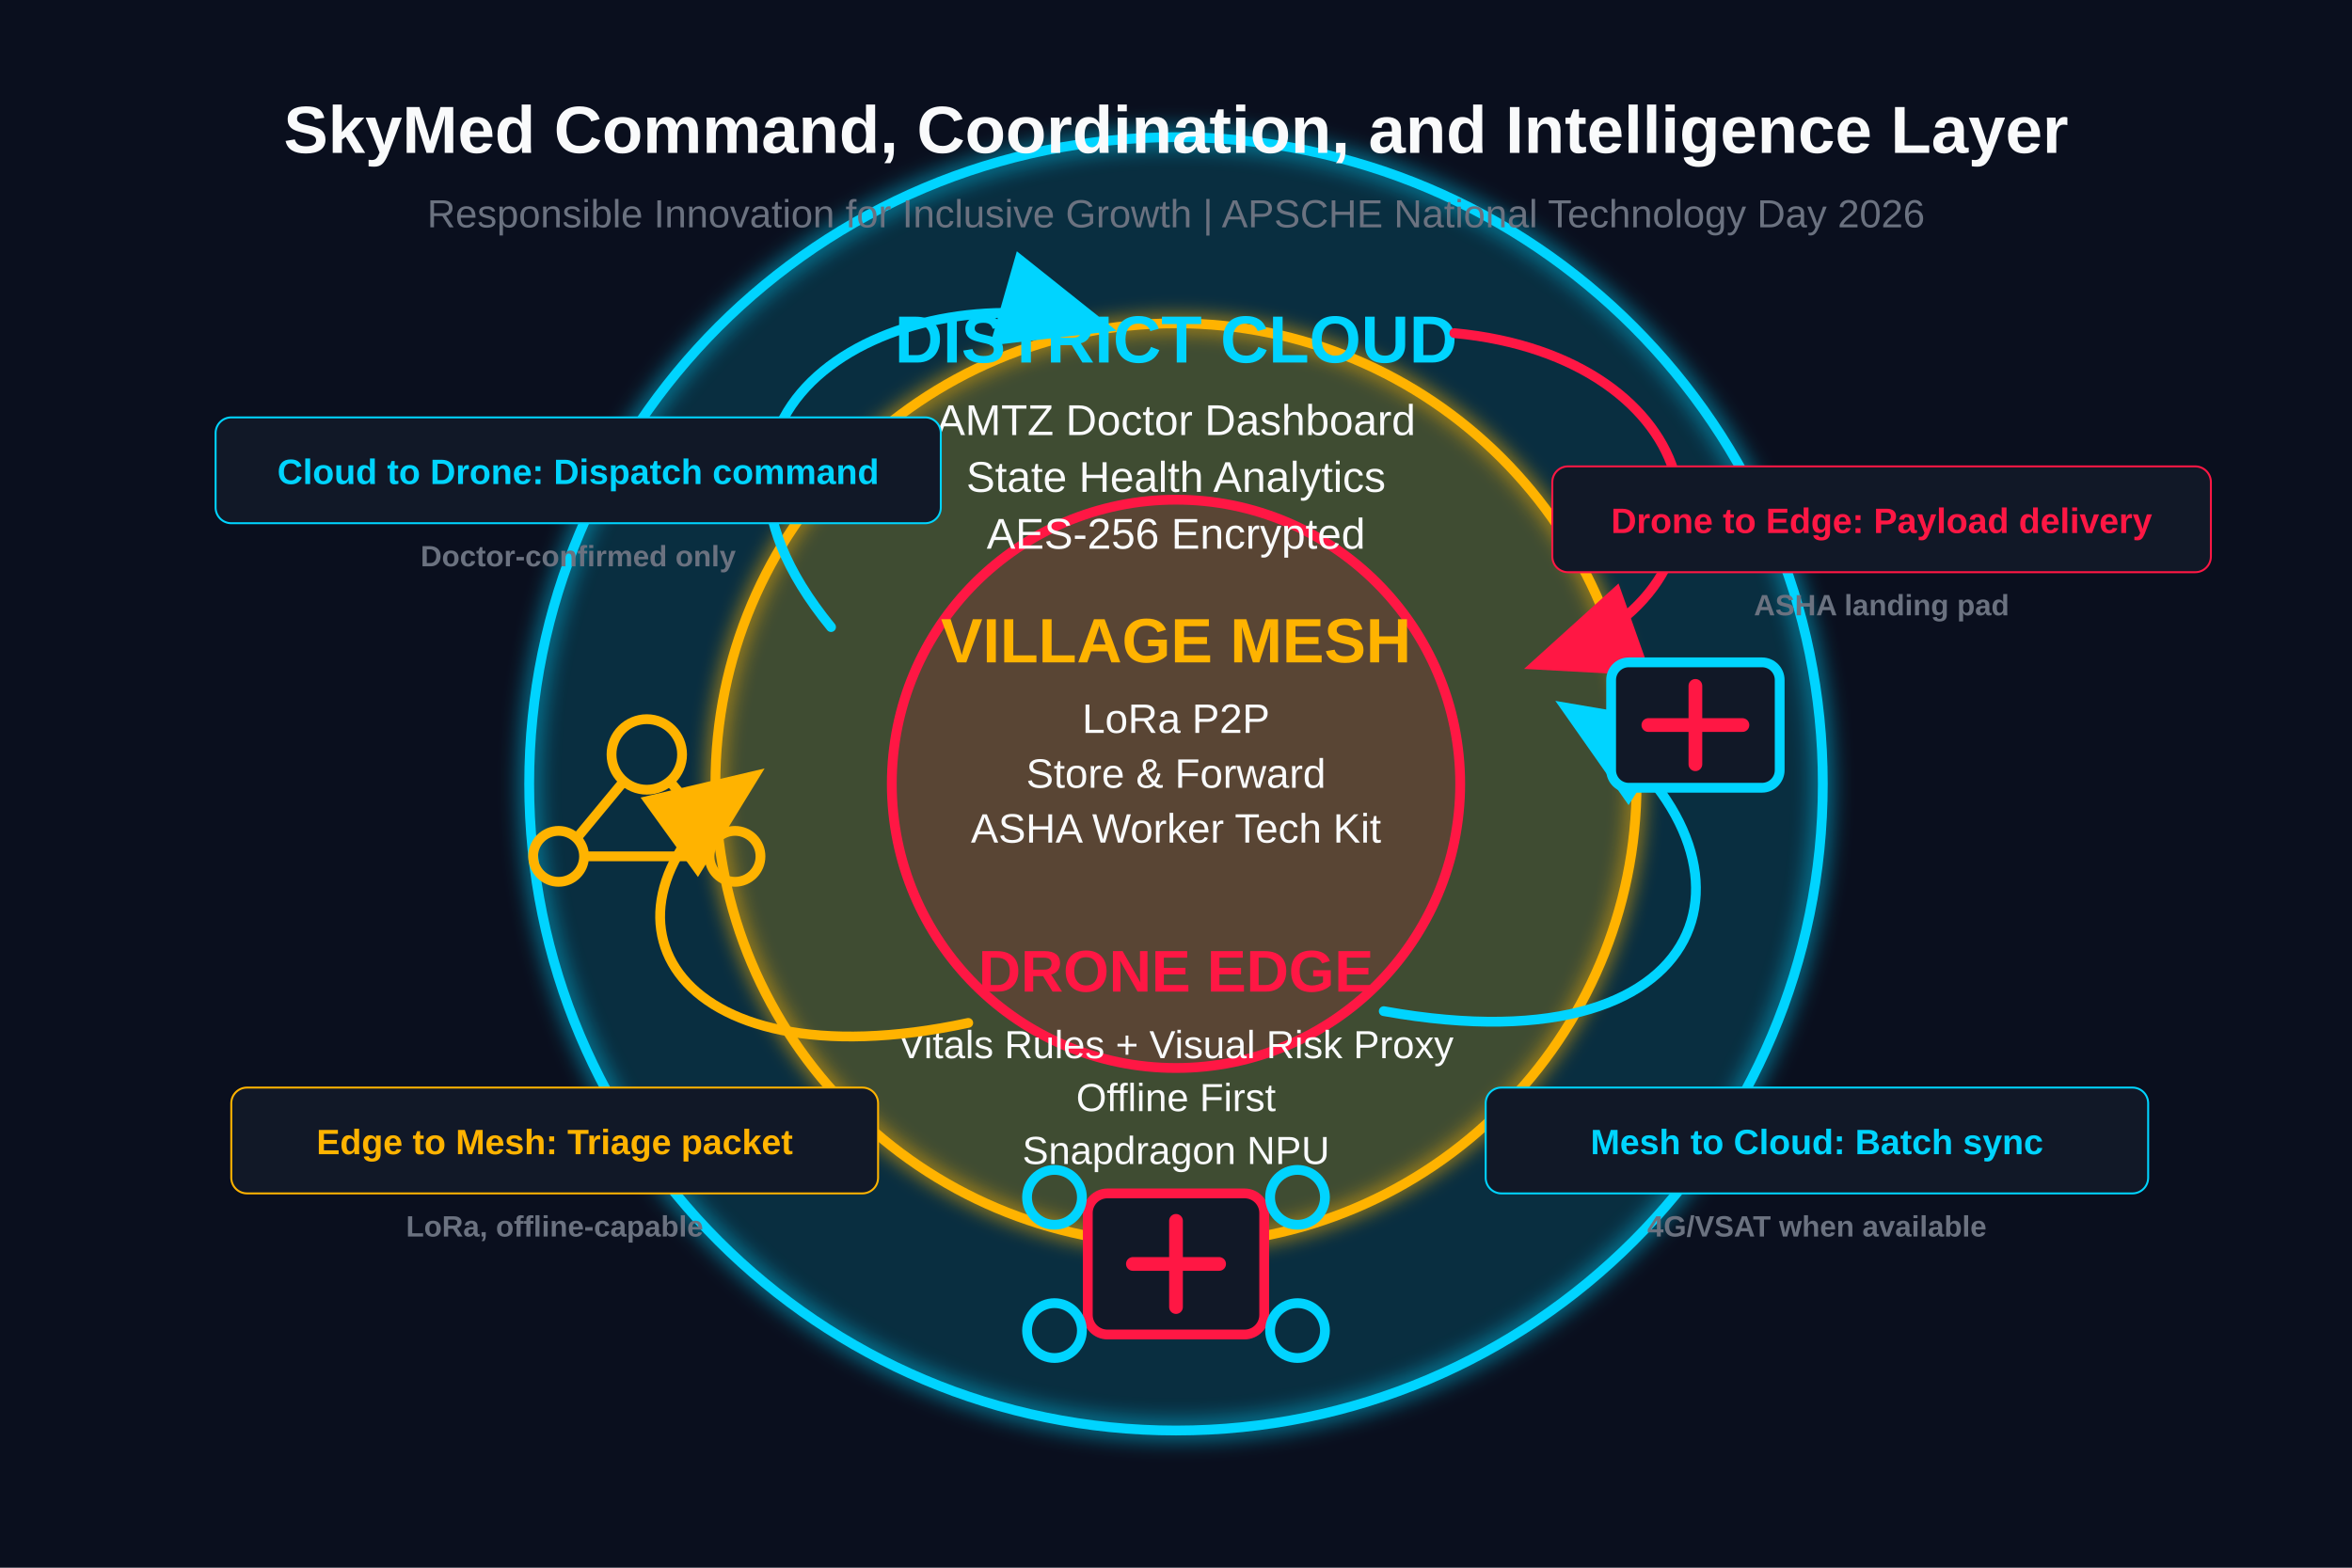
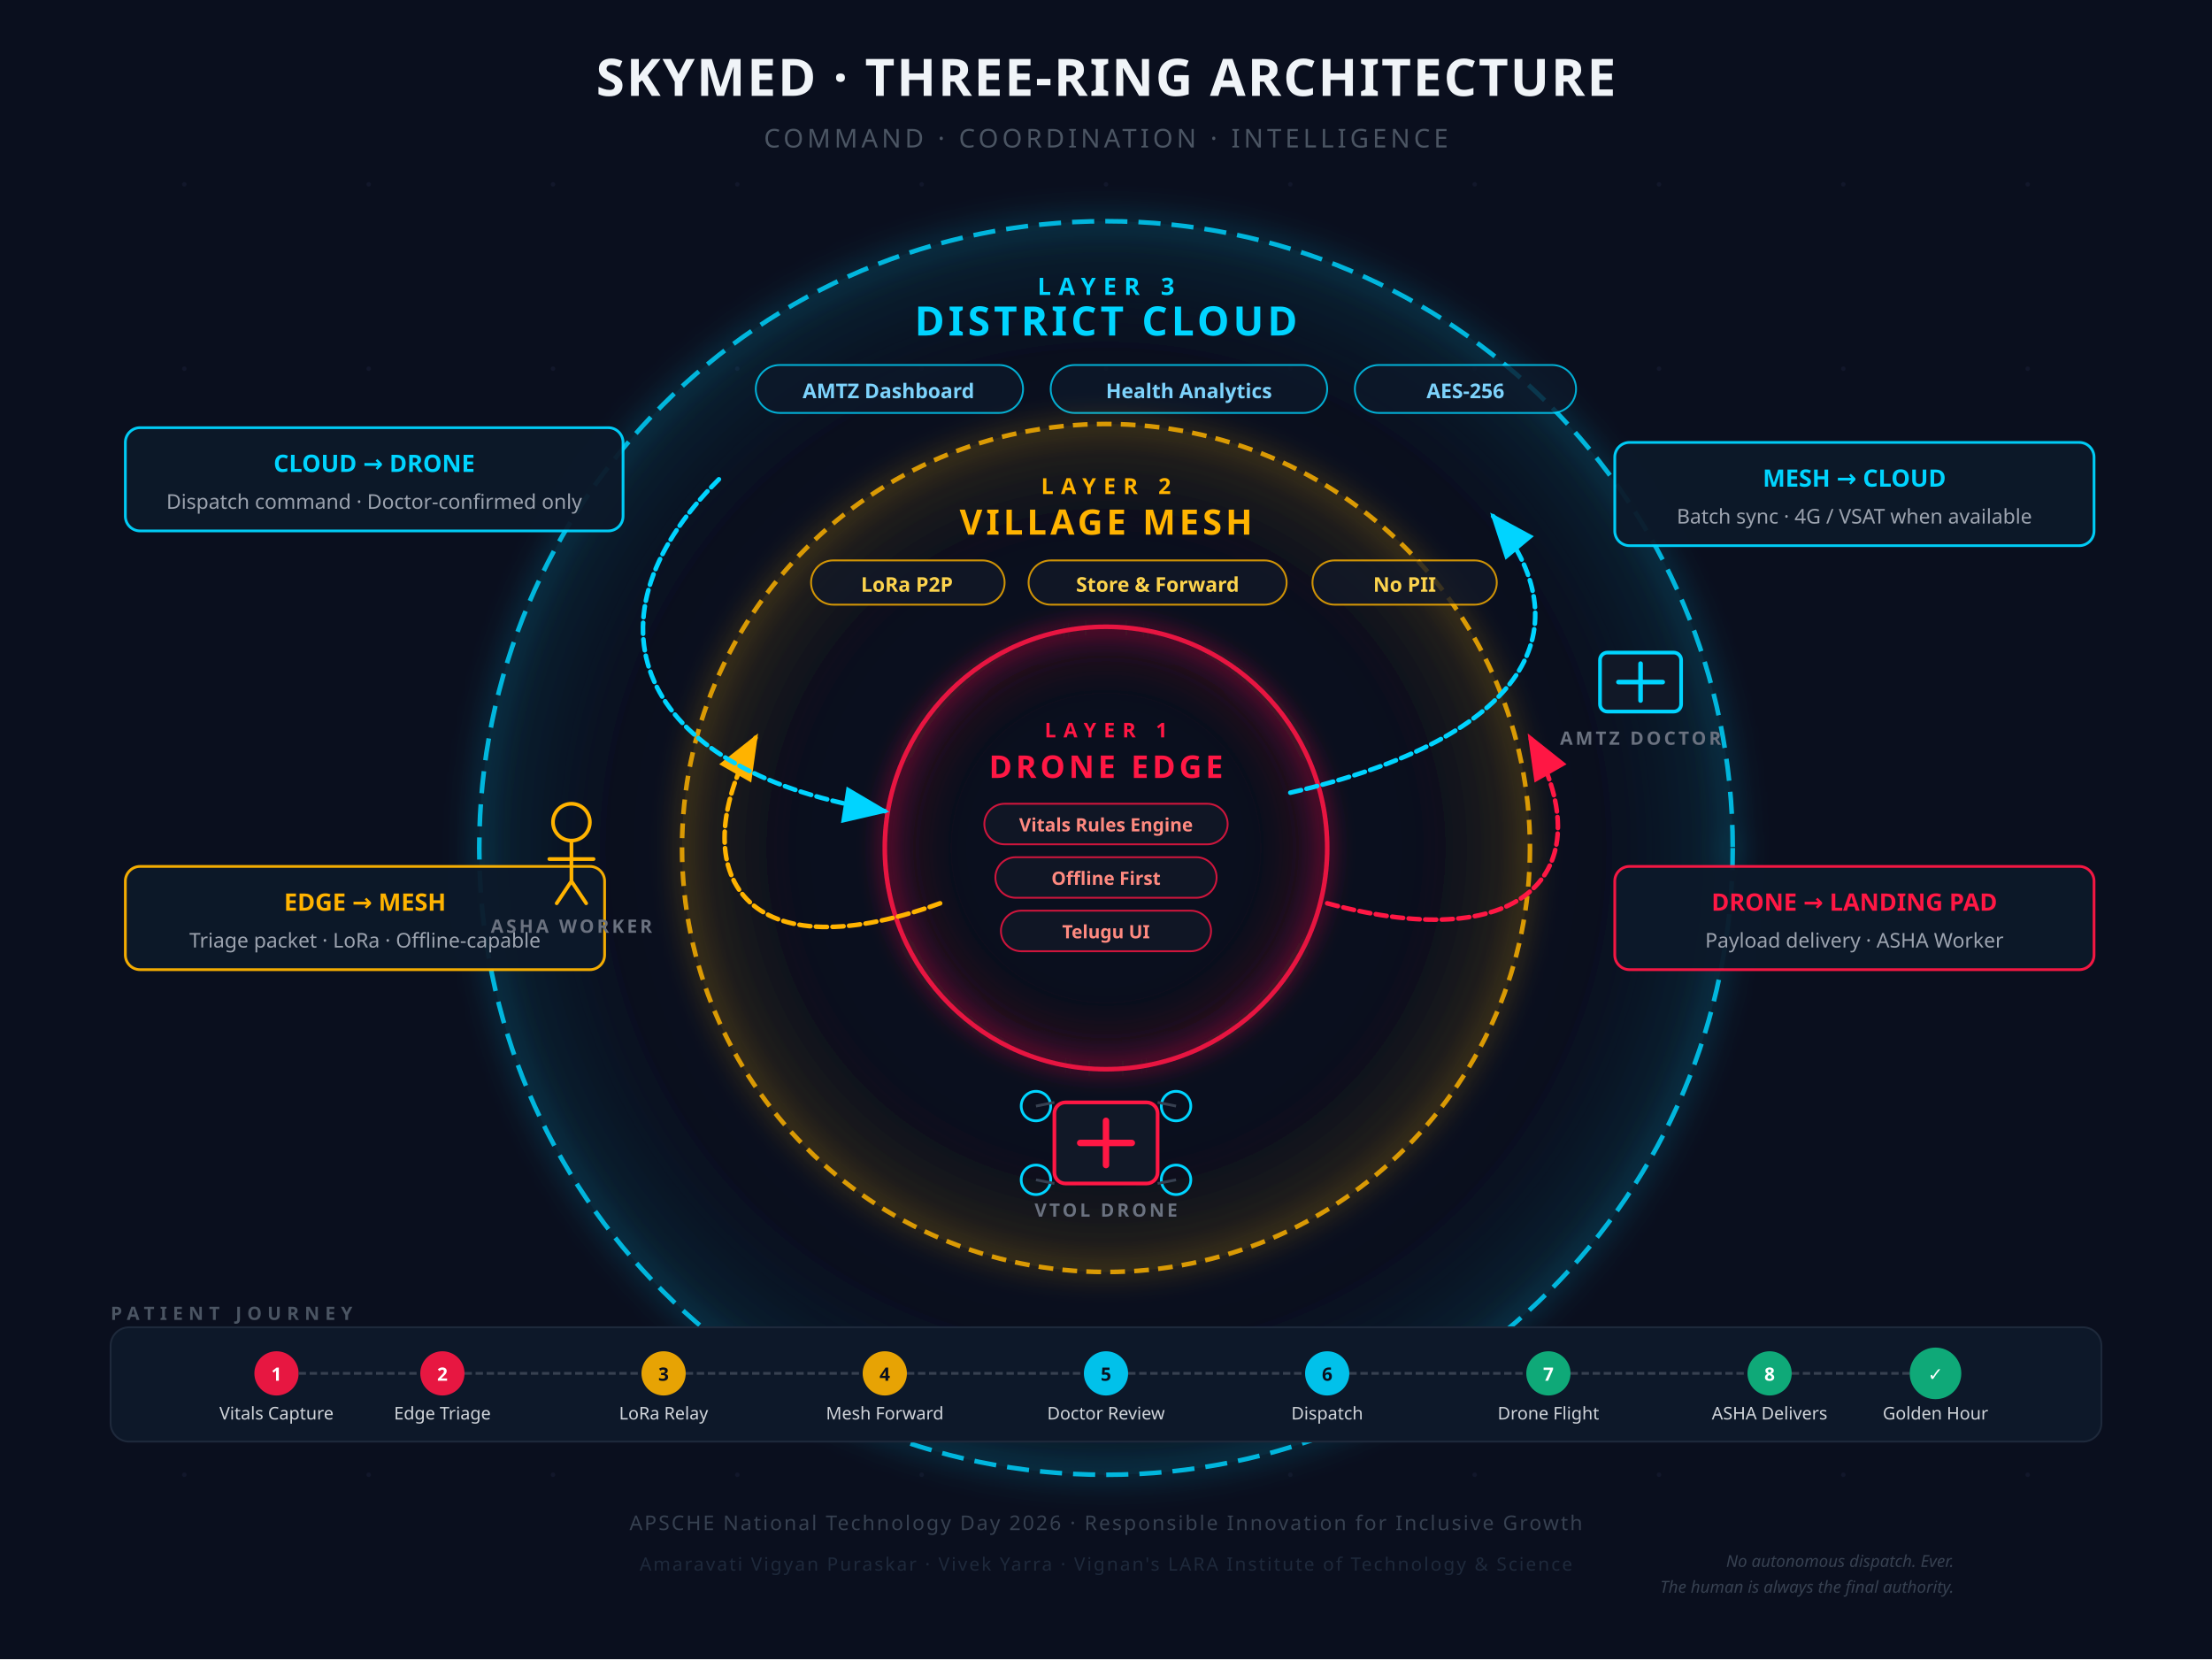
- <svg xmlns="http://www.w3.org/2000/svg" width="1200" height="800" viewBox="0 0 1200 800" role="img" aria-labelledby="title desc">
+ <svg xmlns="http://www.w3.org/2000/svg" width="1200" height="900" viewBox="0 0 1200 900" role="img" aria-labelledby="title desc">
  <defs>
-     <filter id="glowCyan" x="-40%" y="-40%" width="180%" height="180%">
-       <feGaussianBlur stdDeviation="6" result="blur" />
-       <feMerge>
-         <feMergeNode in="blur" />
-         <feMergeNode in="SourceGraphic" />
-       </feMerge>
-     </filter>
-     <filter id="glowAmber" x="-40%" y="-40%" width="180%" height="180%">
-       <feGaussianBlur stdDeviation="5" result="blur" />
-       <feMerge>
-         <feMergeNode in="blur" />
-         <feMergeNode in="SourceGraphic" />
-       </feMerge>
-     </filter>
-     <marker id="arrowCyan" markerWidth="14" markerHeight="14" refX="10" refY="5" orient="auto" markerUnits="strokeWidth">
-       <path d="M0,0 L0,10 L12,5 z" fill="#00d4ff" />
+     <filter id="gCyan" x="-50%" y="-50%" width="200%" height="200%">
+       <feGaussianBlur stdDeviation="8" result="b" />
+       <feMerge>
+         <feMergeNode in="b" />
+         <feMergeNode in="SourceGraphic" />
+       </feMerge>
+     </filter>
+     <filter id="gAmber" x="-50%" y="-50%" width="200%" height="200%">
+       <feGaussianBlur stdDeviation="7" result="b" />
+       <feMerge>
+         <feMergeNode in="b" />
+         <feMergeNode in="SourceGraphic" />
+       </feMerge>
+     </filter>
+     <filter id="gRed" x="-50%" y="-50%" width="200%" height="200%">
+       <feGaussianBlur stdDeviation="6" result="b" />
+       <feMerge>
+         <feMergeNode in="b" />
+         <feMergeNode in="SourceGraphic" />
+       </feMerge>
+     </filter>
+     <filter id="gWhite" x="-50%" y="-50%" width="200%" height="200%">
+       <feGaussianBlur stdDeviation="3" result="b" />
+       <feMerge>
+         <feMergeNode in="b" />
+         <feMergeNode in="SourceGraphic" />
+       </feMerge>
+     </filter>
+     <marker id="aCyan" markerWidth="10" markerHeight="8" refX="9" refY="4" orient="auto">
+       <path d="M0,0 L10,4 L0,8z" fill="#00d4ff" />
    </marker>
-     <marker id="arrowAmber" markerWidth="14" markerHeight="14" refX="10" refY="5" orient="auto" markerUnits="strokeWidth">
-       <path d="M0,0 L0,10 L12,5 z" fill="#ffb300" />
+     <marker id="aAmber" markerWidth="10" markerHeight="8" refX="9" refY="4" orient="auto">
+       <path d="M0,0 L10,4 L0,8z" fill="#ffb300" />
    </marker>
-     <marker id="arrowRed" markerWidth="14" markerHeight="14" refX="10" refY="5" orient="auto" markerUnits="strokeWidth">
-       <path d="M0,0 L0,10 L12,5 z" fill="#ff1744" />
+     <marker id="aRed" markerWidth="10" markerHeight="8" refX="9" refY="4" orient="auto">
+       <path d="M0,0 L10,4 L0,8z" fill="#ff1744" />
    </marker>
+     <radialGradient id="rgOuter" cx="50%" cy="50%" r="50%">
+       <stop offset="70%" stop-color="transparent" />
+       <stop offset="100%" stop-color="rgba(0,212,255,0.06)" />
+     </radialGradient>
+     <radialGradient id="rgMid" cx="50%" cy="50%" r="50%">
+       <stop offset="65%" stop-color="transparent" />
+       <stop offset="100%" stop-color="rgba(255,179,0,0.08)" />
+     </radialGradient>
+     <radialGradient id="rgInner" cx="50%" cy="50%" r="50%">
+       <stop offset="60%" stop-color="transparent" />
+       <stop offset="100%" stop-color="rgba(255,23,68,0.10)" />
+     </radialGradient>
  </defs>
-   <rect width="1200" height="800" fill="#0a0f1e" />
-   <circle cx="600" cy="400" r="330" fill="rgba(0,212,255,0.08)" stroke="#00d4ff" stroke-width="5" filter="url(#glowCyan)" />
-   <circle cx="600" cy="400" r="235" fill="rgba(255,179,0,0.12)" stroke="#ffb300" stroke-width="5" filter="url(#glowAmber)" />
-   <circle cx="600" cy="400" r="145" fill="rgba(255,23,68,0.14)" stroke="#ff1744" stroke-width="5" />
-   <text x="600" y="78" text-anchor="middle" fill="#f9fafb" font-family="Arial, sans-serif" font-size="34" font-weight="900">SkyMed Command, Coordination, and Intelligence Layer</text>
-   <text x="600" y="116" text-anchor="middle" fill="#6b7280" font-family="Arial, sans-serif" font-size="20">Responsible Innovation for Inclusive Growth | APSCHE National Technology Day 2026</text>
-   <text x="600" y="185" text-anchor="middle" fill="#00d4ff" font-family="Arial, sans-serif" font-size="34" font-weight="900">DISTRICT CLOUD</text>
-   <text x="600" y="222" text-anchor="middle" fill="#f9fafb" font-family="Arial, sans-serif" font-size="22">AMTZ Doctor Dashboard</text>
-   <text x="600" y="251" text-anchor="middle" fill="#f9fafb" font-family="Arial, sans-serif" font-size="22">State Health Analytics</text>
-   <text x="600" y="280" text-anchor="middle" fill="#f9fafb" font-family="Arial, sans-serif" font-size="22">AES-256 Encrypted</text>
-   <text x="600" y="338" text-anchor="middle" fill="#ffb300" font-family="Arial, sans-serif" font-size="32" font-weight="900">VILLAGE MESH</text>
-   <text x="600" y="374" text-anchor="middle" fill="#f9fafb" font-family="Arial, sans-serif" font-size="21">LoRa P2P</text>
-   <text x="600" y="402" text-anchor="middle" fill="#f9fafb" font-family="Arial, sans-serif" font-size="21">Store &amp; Forward</text>
-   <text x="600" y="430" text-anchor="middle" fill="#f9fafb" font-family="Arial, sans-serif" font-size="21">ASHA Worker Tech Kit</text>
-   <text x="600" y="506" text-anchor="middle" fill="#ff1744" font-family="Arial, sans-serif" font-size="30" font-weight="900">DRONE EDGE</text>
-   <text x="600" y="540" text-anchor="middle" fill="#f9fafb" font-family="Arial, sans-serif" font-size="20">Vitals Rules + Visual Risk Proxy</text>
-   <text x="600" y="567" text-anchor="middle" fill="#f9fafb" font-family="Arial, sans-serif" font-size="20">Offline First</text>
-   <text x="600" y="594" text-anchor="middle" fill="#f9fafb" font-family="Arial, sans-serif" font-size="20">Snapdragon NPU</text>
-   <g stroke-width="5" fill="none" stroke-linecap="round">
-     <path d="M494 522 C340 555 292 463 382 398" stroke="#ffb300" marker-end="url(#arrowAmber)" />
-     <path d="M706 516 C884 548 908 430 802 363" stroke="#00d4ff" marker-end="url(#arrowCyan)" />
-     <path d="M424 320 C330 205 462 138 560 166" stroke="#00d4ff" marker-end="url(#arrowCyan)" />
-     <path d="M742 170 C870 182 900 298 787 338" stroke="#ff1744" marker-end="url(#arrowRed)" />
-   </g>
-   <g font-family="Arial, sans-serif" font-size="18" font-weight="800">
-     <rect x="118" y="555" width="330" height="54" rx="8" fill="#111827" stroke="#ffb300" />
-     <text x="283" y="589" text-anchor="middle" fill="#ffb300">Edge to Mesh: Triage packet</text>
-     <text x="283" y="631" text-anchor="middle" fill="#6b7280" font-size="15">LoRa, offline-capable</text>
-     <rect x="758" y="555" width="338" height="54" rx="8" fill="#111827" stroke="#00d4ff" />
-     <text x="927" y="589" text-anchor="middle" fill="#00d4ff">Mesh to Cloud: Batch sync</text>
-     <text x="927" y="631" text-anchor="middle" fill="#6b7280" font-size="15">4G/VSAT when available</text>
-     <rect x="110" y="213" width="370" height="54" rx="8" fill="#111827" stroke="#00d4ff" />
-     <text x="295" y="247" text-anchor="middle" fill="#00d4ff">Cloud to Drone: Dispatch command</text>
-     <text x="295" y="289" text-anchor="middle" fill="#6b7280" font-size="15">Doctor-confirmed only</text>
-     <rect x="792" y="238" width="336" height="54" rx="8" fill="#111827" stroke="#ff1744" />
-     <text x="960" y="272" text-anchor="middle" fill="#ff1744">Drone to Edge: Payload delivery</text>
-     <text x="960" y="314" text-anchor="middle" fill="#6b7280" font-size="15">ASHA landing pad</text>
-   </g>
-   <g transform="translate(600 645)" stroke="#ff1744" stroke-width="5" fill="none">
-     <rect x="-45" y="-36" width="90" height="72" rx="10" fill="#111827" />
-     <path d="M0 -22 V22 M-22 0 H22" stroke-width="7" stroke-linecap="round" />
-     <circle cx="-62" cy="-34" r="14" stroke="#00d4ff" />
-     <circle cx="62" cy="-34" r="14" stroke="#00d4ff" />
-     <circle cx="-62" cy="34" r="14" stroke="#00d4ff" />
-     <circle cx="62" cy="34" r="14" stroke="#00d4ff" />
-   </g>
-   <g transform="translate(330 385)" stroke="#ffb300" stroke-width="5" fill="none">
-     <circle cx="0" cy="0" r="18" />
-     <circle cx="-45" cy="52" r="13" />
-     <circle cx="45" cy="52" r="13" />
-     <path d="M-12 14 L-36 43 M12 14 L36 43 M-32 52 H32" />
-   </g>
-   <g transform="translate(865 370)" stroke="#00d4ff" stroke-width="5" fill="none">
-     <rect x="-43" y="-32" width="86" height="64" rx="9" fill="#111827" />
-     <path d="M-24 0 H24 M0 -20 V20" stroke="#ff1744" stroke-width="7" stroke-linecap="round" />
+   <rect width="1200" height="900" fill="#0a0f1e" />
+   <g fill="#1a2038" opacity="0.5">
+     <circle cx="100" cy="100" r="1.2" />
+     <circle cx="200" cy="100" r="1.2" />
+     <circle cx="300" cy="100" r="1.2" />
+     <circle cx="400" cy="100" r="1.2" />
+     <circle cx="500" cy="100" r="1.2" />
+     <circle cx="600" cy="100" r="1.2" />
+     <circle cx="700" cy="100" r="1.2" />
+     <circle cx="800" cy="100" r="1.2" />
+     <circle cx="900" cy="100" r="1.2" />
+     <circle cx="1000" cy="100" r="1.2" />
+     <circle cx="1100" cy="100" r="1.2" />
+     <circle cx="100" cy="200" r="1.2" />
+     <circle cx="200" cy="200" r="1.2" />
+     <circle cx="300" cy="200" r="1.2" />
+     <circle cx="400" cy="200" r="1.2" />
+     <circle cx="500" cy="200" r="1.2" />
+     <circle cx="600" cy="200" r="1.2" />
+     <circle cx="700" cy="200" r="1.2" />
+     <circle cx="800" cy="200" r="1.2" />
+     <circle cx="900" cy="200" r="1.2" />
+     <circle cx="1000" cy="200" r="1.2" />
+     <circle cx="1100" cy="200" r="1.2" />
+     <circle cx="100" cy="800" r="1.2" />
+     <circle cx="200" cy="800" r="1.2" />
+     <circle cx="300" cy="800" r="1.2" />
+     <circle cx="400" cy="800" r="1.2" />
+     <circle cx="500" cy="800" r="1.2" />
+     <circle cx="600" cy="800" r="1.2" />
+     <circle cx="700" cy="800" r="1.2" />
+     <circle cx="800" cy="800" r="1.2" />
+     <circle cx="900" cy="800" r="1.2" />
+     <circle cx="1000" cy="800" r="1.2" />
+     <circle cx="1100" cy="800" r="1.2" />
+   </g>
+   <text x="600" y="52" text-anchor="middle" fill="#f0f4f8" font-family="'Segoe UI',system-ui,sans-serif" font-size="28" font-weight="800" letter-spacing="1">SKYMED  ·  THREE-RING  ARCHITECTURE</text>
+   <text x="600" y="80" text-anchor="middle" fill="#4b5563" font-family="'Segoe UI',system-ui,sans-serif" font-size="14" letter-spacing="2">COMMAND · COORDINATION · INTELLIGENCE</text>
+   <circle cx="600" cy="460" r="340" fill="url(#rgOuter)" stroke="#00d4ff" stroke-width="2.5" stroke-dasharray="12 6" filter="url(#gCyan)" opacity="0.85" />
+   <text x="600" y="160" text-anchor="middle" fill="#00d4ff" font-family="'Segoe UI',system-ui,sans-serif" font-size="13" font-weight="700" letter-spacing="4">LAYER 3</text>
+   <text x="600" y="182" text-anchor="middle" fill="#00d4ff" font-family="'Segoe UI',system-ui,sans-serif" font-size="22" font-weight="800" letter-spacing="2">DISTRICT CLOUD</text>
+   <g font-family="'Segoe UI',system-ui,sans-serif" font-size="11" font-weight="600">
+     <rect x="410" y="198" width="145" height="26" rx="13" fill="#0d1829" stroke="#00d4ff" stroke-width="1" opacity="0.8" />
+     <text x="482" y="216" text-anchor="middle" fill="#7dd3fc">AMTZ Dashboard</text>
+     <rect x="570" y="198" width="150" height="26" rx="13" fill="#0d1829" stroke="#00d4ff" stroke-width="1" opacity="0.8" />
+     <text x="645" y="216" text-anchor="middle" fill="#7dd3fc">Health Analytics</text>
+     <rect x="735" y="198" width="120" height="26" rx="13" fill="#0d1829" stroke="#00d4ff" stroke-width="1" opacity="0.8" />
+     <text x="795" y="216" text-anchor="middle" fill="#7dd3fc">AES-256</text>
+   </g>
+   <circle cx="600" cy="460" r="230" fill="url(#rgMid)" stroke="#ffb300" stroke-width="2.5" stroke-dasharray="8 5" filter="url(#gAmber)" opacity="0.85" />
+   <text x="600" y="268" text-anchor="middle" fill="#ffb300" font-family="'Segoe UI',system-ui,sans-serif" font-size="12" font-weight="700" letter-spacing="4">LAYER 2</text>
+   <text x="600" y="290" text-anchor="middle" fill="#ffb300" font-family="'Segoe UI',system-ui,sans-serif" font-size="19" font-weight="800" letter-spacing="2">VILLAGE MESH</text>
+   <g font-family="'Segoe UI',system-ui,sans-serif" font-size="11" font-weight="600">
+     <rect x="440" y="304" width="105" height="24" rx="12" fill="#111827" stroke="#ffb300" stroke-width="1" opacity="0.8" />
+     <text x="492" y="321" text-anchor="middle" fill="#fcd34d">LoRa P2P</text>
+     <rect x="558" y="304" width="140" height="24" rx="12" fill="#111827" stroke="#ffb300" stroke-width="1" opacity="0.8" />
+     <text x="628" y="321" text-anchor="middle" fill="#fcd34d">Store &amp; Forward</text>
+     <rect x="712" y="304" width="100" height="24" rx="12" fill="#111827" stroke="#ffb300" stroke-width="1" opacity="0.8" />
+     <text x="762" y="321" text-anchor="middle" fill="#fcd34d">No PII</text>
+   </g>
+   <circle cx="600" cy="460" r="120" fill="url(#rgInner)" stroke="#ff1744" stroke-width="2.5" filter="url(#gRed)" opacity="0.9" />
+   <text x="600" y="400" text-anchor="middle" fill="#ff1744" font-family="'Segoe UI',system-ui,sans-serif" font-size="11" font-weight="700" letter-spacing="4">LAYER 1</text>
+   <text x="600" y="422" text-anchor="middle" fill="#ff1744" font-family="'Segoe UI',system-ui,sans-serif" font-size="17" font-weight="800" letter-spacing="2">DRONE EDGE</text>
+   <g font-family="'Segoe UI',system-ui,sans-serif" font-size="10" font-weight="600">
+     <rect x="534" y="436" width="132" height="22" rx="11" fill="#111827" stroke="#ff1744" stroke-width="1" opacity="0.8" />
+     <text x="600" y="451" text-anchor="middle" fill="#ff8a80">Vitals Rules Engine</text>
+     <rect x="540" y="465" width="120" height="22" rx="11" fill="#111827" stroke="#ff1744" stroke-width="1" opacity="0.8" />
+     <text x="600" y="480" text-anchor="middle" fill="#ff8a80">Offline First</text>
+     <rect x="543" y="494" width="114" height="22" rx="11" fill="#111827" stroke="#ff1744" stroke-width="1" opacity="0.8" />
+     <text x="600" y="509" text-anchor="middle" fill="#ff8a80">Telugu UI</text>
+   </g>
+   <g fill="none" stroke-width="2.5" stroke-linecap="round">
+     <path d="M510 490 C400 530 370 470 410 400" stroke="#ffb300" stroke-dasharray="6 3" marker-end="url(#aAmber)" />
+     <path d="M700 430 C830 400 860 340 810 280" stroke="#00d4ff" stroke-dasharray="6 3" marker-end="url(#aCyan)" />
+     <path d="M390 260 C310 340 350 420 480 440" stroke="#00d4ff" stroke-dasharray="6 3" marker-end="url(#aCyan)" />
+     <path d="M720 490 C830 520 870 470 830 400" stroke="#ff1744" stroke-dasharray="6 3" marker-end="url(#aRed)" />
+   </g>
+   <g font-family="'Segoe UI',system-ui,sans-serif">
+     <rect x="68" y="470" width="260" height="56" rx="8" fill="#0d1829" stroke="#ffb300" stroke-width="1.5" opacity="0.95" />
+     <text x="198" y="494" text-anchor="middle" fill="#ffb300" font-size="13" font-weight="700">EDGE → MESH</text>
+     <text x="198" y="514" text-anchor="middle" fill="#9ca3af" font-size="11">Triage packet · LoRa · Offline-capable</text>
+     <rect x="876" y="240" width="260" height="56" rx="8" fill="#0d1829" stroke="#00d4ff" stroke-width="1.5" opacity="0.95" />
+     <text x="1006" y="264" text-anchor="middle" fill="#00d4ff" font-size="13" font-weight="700">MESH → CLOUD</text>
+     <text x="1006" y="284" text-anchor="middle" fill="#9ca3af" font-size="11">Batch sync · 4G / VSAT when available</text>
+     <rect x="68" y="232" width="270" height="56" rx="8" fill="#0d1829" stroke="#00d4ff" stroke-width="1.5" opacity="0.95" />
+     <text x="203" y="256" text-anchor="middle" fill="#00d4ff" font-size="13" font-weight="700">CLOUD → DRONE</text>
+     <text x="203" y="276" text-anchor="middle" fill="#9ca3af" font-size="11">Dispatch command · Doctor-confirmed only</text>
+     <rect x="876" y="470" width="260" height="56" rx="8" fill="#0d1829" stroke="#ff1744" stroke-width="1.5" opacity="0.95" />
+     <text x="1006" y="494" text-anchor="middle" fill="#ff1744" font-size="13" font-weight="700">DRONE → LANDING PAD</text>
+     <text x="1006" y="514" text-anchor="middle" fill="#9ca3af" font-size="11">Payload delivery · ASHA Worker</text>
+   </g>
+   <g transform="translate(600 620)">
+     <rect x="-28" y="-22" width="56" height="44" rx="6" fill="#111827" stroke="#ff1744" stroke-width="2" />
+     <path d="M0 -12 V12 M-14 0 H14" stroke="#ff1744" stroke-width="3.5" stroke-linecap="round" />
+     <circle cx="-38" cy="-20" r="8" fill="none" stroke="#00d4ff" stroke-width="1.5" />
+     <circle cx="38" cy="-20" r="8" fill="none" stroke="#00d4ff" stroke-width="1.5" />
+     <circle cx="-38" cy="20" r="8" fill="none" stroke="#00d4ff" stroke-width="1.5" />
+     <circle cx="38" cy="20" r="8" fill="none" stroke="#00d4ff" stroke-width="1.5" />
+     <line x1="-28" y1="-22" x2="-38" y2="-20" stroke="#374151" stroke-width="1.5" />
+     <line x1="28" y1="-22" x2="38" y2="-20" stroke="#374151" stroke-width="1.5" />
+     <line x1="-28" y1="22" x2="-38" y2="20" stroke="#374151" stroke-width="1.5" />
+     <line x1="28" y1="22" x2="38" y2="20" stroke="#374151" stroke-width="1.5" />
+   </g>
+   <text x="600" y="660" text-anchor="middle" fill="#6b7280" font-family="'Segoe UI',system-ui,sans-serif" font-size="10" font-weight="600" letter-spacing="1.5">VTOL DRONE</text>
+   <g transform="translate(310 460)">
+     <circle cx="0" cy="-14" r="10" fill="none" stroke="#ffb300" stroke-width="2" />
+     <path d="M0 -4 V18 M-12 6 H12 M-8 30 L0 18 L8 30" fill="none" stroke="#ffb300" stroke-width="2" stroke-linecap="round" stroke-linejoin="round" />
+   </g>
+   <text x="310" y="506" text-anchor="middle" fill="#6b7280" font-family="'Segoe UI',system-ui,sans-serif" font-size="10" font-weight="600" letter-spacing="1.5">ASHA WORKER</text>
+   <g transform="translate(890 370)">
+     <rect x="-22" y="-16" width="44" height="32" rx="4" fill="#111827" stroke="#00d4ff" stroke-width="2" />
+     <path d="M-12 0 H12 M0 -10 V10" stroke="#00d4ff" stroke-width="2.5" stroke-linecap="round" />
+   </g>
+   <text x="890" y="404" text-anchor="middle" fill="#6b7280" font-family="'Segoe UI',system-ui,sans-serif" font-size="10" font-weight="600" letter-spacing="1.5">AMTZ DOCTOR</text>
+   <rect x="60" y="720" width="1080" height="62" rx="10" fill="#0d1829" stroke="#1e293b" stroke-width="1" />
+   <g font-family="'Segoe UI',system-ui,sans-serif" text-anchor="middle">
+     <circle cx="150" cy="745" r="12" fill="#ff1744" opacity="0.9" />
+     <text x="150" y="749" fill="#fff" font-size="10" font-weight="700">1</text>
+     <text x="150" y="770" fill="#d1d5db" font-size="9.5">Vitals Capture</text>
+     <line x1="162" y1="745" x2="228" y2="745" stroke="#374151" stroke-width="1.5" stroke-dasharray="4 2" />
+     <circle cx="240" cy="745" r="12" fill="#ff1744" opacity="0.9" />
+     <text x="240" y="749" fill="#fff" font-size="10" font-weight="700">2</text>
+     <text x="240" y="770" fill="#d1d5db" font-size="9.5">Edge Triage</text>
+     <line x1="252" y1="745" x2="348" y2="745" stroke="#374151" stroke-width="1.5" stroke-dasharray="4 2" />
+     <circle cx="360" cy="745" r="12" fill="#ffb300" opacity="0.9" />
+     <text x="360" y="749" fill="#0a0f1e" font-size="10" font-weight="700">3</text>
+     <text x="360" y="770" fill="#d1d5db" font-size="9.5">LoRa Relay</text>
+     <line x1="372" y1="745" x2="468" y2="745" stroke="#374151" stroke-width="1.5" stroke-dasharray="4 2" />
+     <circle cx="480" cy="745" r="12" fill="#ffb300" opacity="0.9" />
+     <text x="480" y="749" fill="#0a0f1e" font-size="10" font-weight="700">4</text>
+     <text x="480" y="770" fill="#d1d5db" font-size="9.5">Mesh Forward</text>
+     <line x1="492" y1="745" x2="588" y2="745" stroke="#374151" stroke-width="1.5" stroke-dasharray="4 2" />
+     <circle cx="600" cy="745" r="12" fill="#00d4ff" opacity="0.9" />
+     <text x="600" y="749" fill="#0a0f1e" font-size="10" font-weight="700">5</text>
+     <text x="600" y="770" fill="#d1d5db" font-size="9.5">Doctor Review</text>
+     <line x1="612" y1="745" x2="708" y2="745" stroke="#374151" stroke-width="1.5" stroke-dasharray="4 2" />
+     <circle cx="720" cy="745" r="12" fill="#00d4ff" opacity="0.9" />
+     <text x="720" y="749" fill="#0a0f1e" font-size="10" font-weight="700">6</text>
+     <text x="720" y="770" fill="#d1d5db" font-size="9.5">Dispatch</text>
+     <line x1="732" y1="745" x2="828" y2="745" stroke="#374151" stroke-width="1.5" stroke-dasharray="4 2" />
+     <circle cx="840" cy="745" r="12" fill="#10b981" opacity="0.9" />
+     <text x="840" y="749" fill="#fff" font-size="10" font-weight="700">7</text>
+     <text x="840" y="770" fill="#d1d5db" font-size="9.5">Drone Flight</text>
+     <line x1="852" y1="745" x2="948" y2="745" stroke="#374151" stroke-width="1.5" stroke-dasharray="4 2" />
+     <circle cx="960" cy="745" r="12" fill="#10b981" opacity="0.9" />
+     <text x="960" y="749" fill="#fff" font-size="10" font-weight="700">8</text>
+     <text x="960" y="770" fill="#d1d5db" font-size="9.5">ASHA Delivers</text>
+     <line x1="972" y1="745" x2="1038" y2="745" stroke="#374151" stroke-width="1.5" stroke-dasharray="4 2" />
+     <circle cx="1050" cy="745" r="14" fill="#10b981" opacity="0.9" />
+     <text x="1050" y="749" fill="#fff" font-size="10" font-weight="700">✓</text>
+     <text x="1050" y="770" fill="#d1d5db" font-size="9.5">Golden Hour</text>
+   </g>
+   <text x="60" y="716" fill="#4b5563" font-family="'Segoe UI',system-ui,sans-serif" font-size="10" font-weight="600" letter-spacing="3">PATIENT JOURNEY</text>
+   <text x="600" y="830" text-anchor="middle" fill="#374151" font-family="'Segoe UI',system-ui,sans-serif" font-size="11" letter-spacing="1">APSCHE National Technology Day 2026 · Responsible Innovation for Inclusive Growth</text>
+   <text x="600" y="852" text-anchor="middle" fill="#1e293b" font-family="'Segoe UI',system-ui,sans-serif" font-size="10" letter-spacing="1">Amaravati Vigyan Puraskar · Vivek Yarra · Vignan's LARA Institute of Technology &amp; Science</text>
+   <g transform="translate(1060 850)">
+     <text x="0" y="0" text-anchor="end" fill="#374151" font-family="'Segoe UI',system-ui,sans-serif" font-size="9" font-style="italic">No autonomous dispatch. Ever.</text>
+     <text x="0" y="14" text-anchor="end" fill="#374151" font-family="'Segoe UI',system-ui,sans-serif" font-size="9" font-style="italic">The human is always the final authority.</text>
  </g>
</svg>
